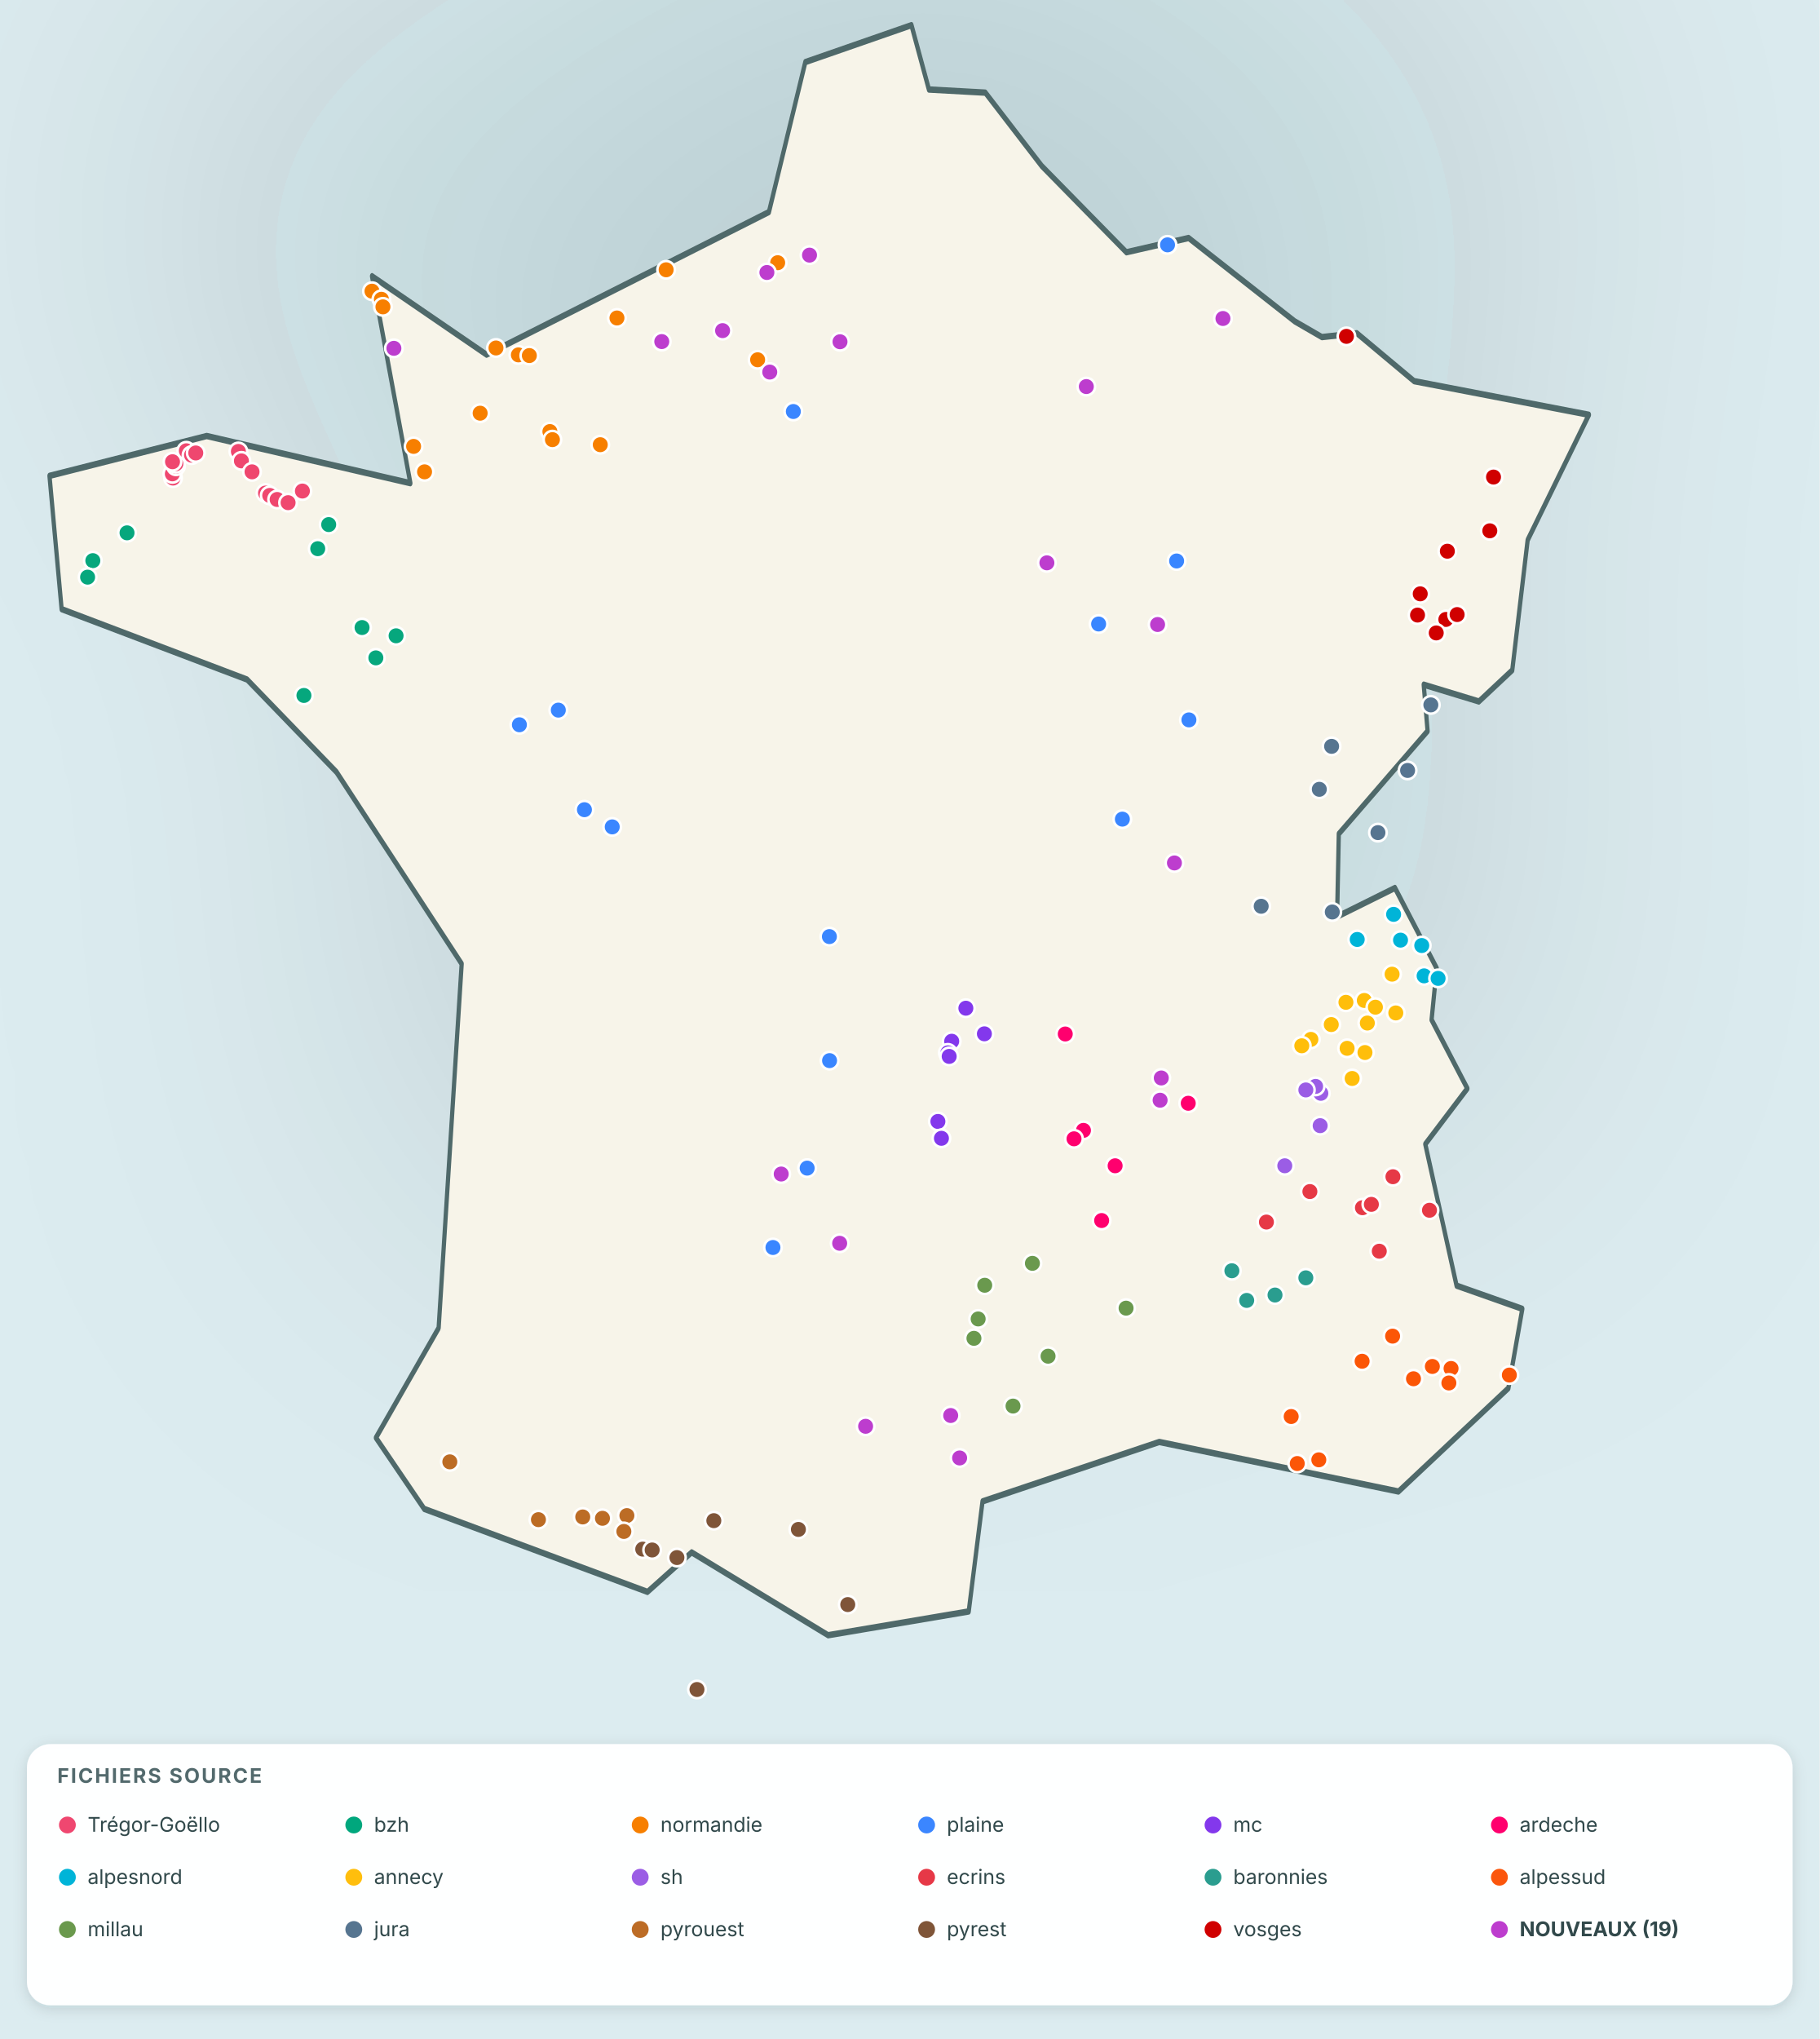
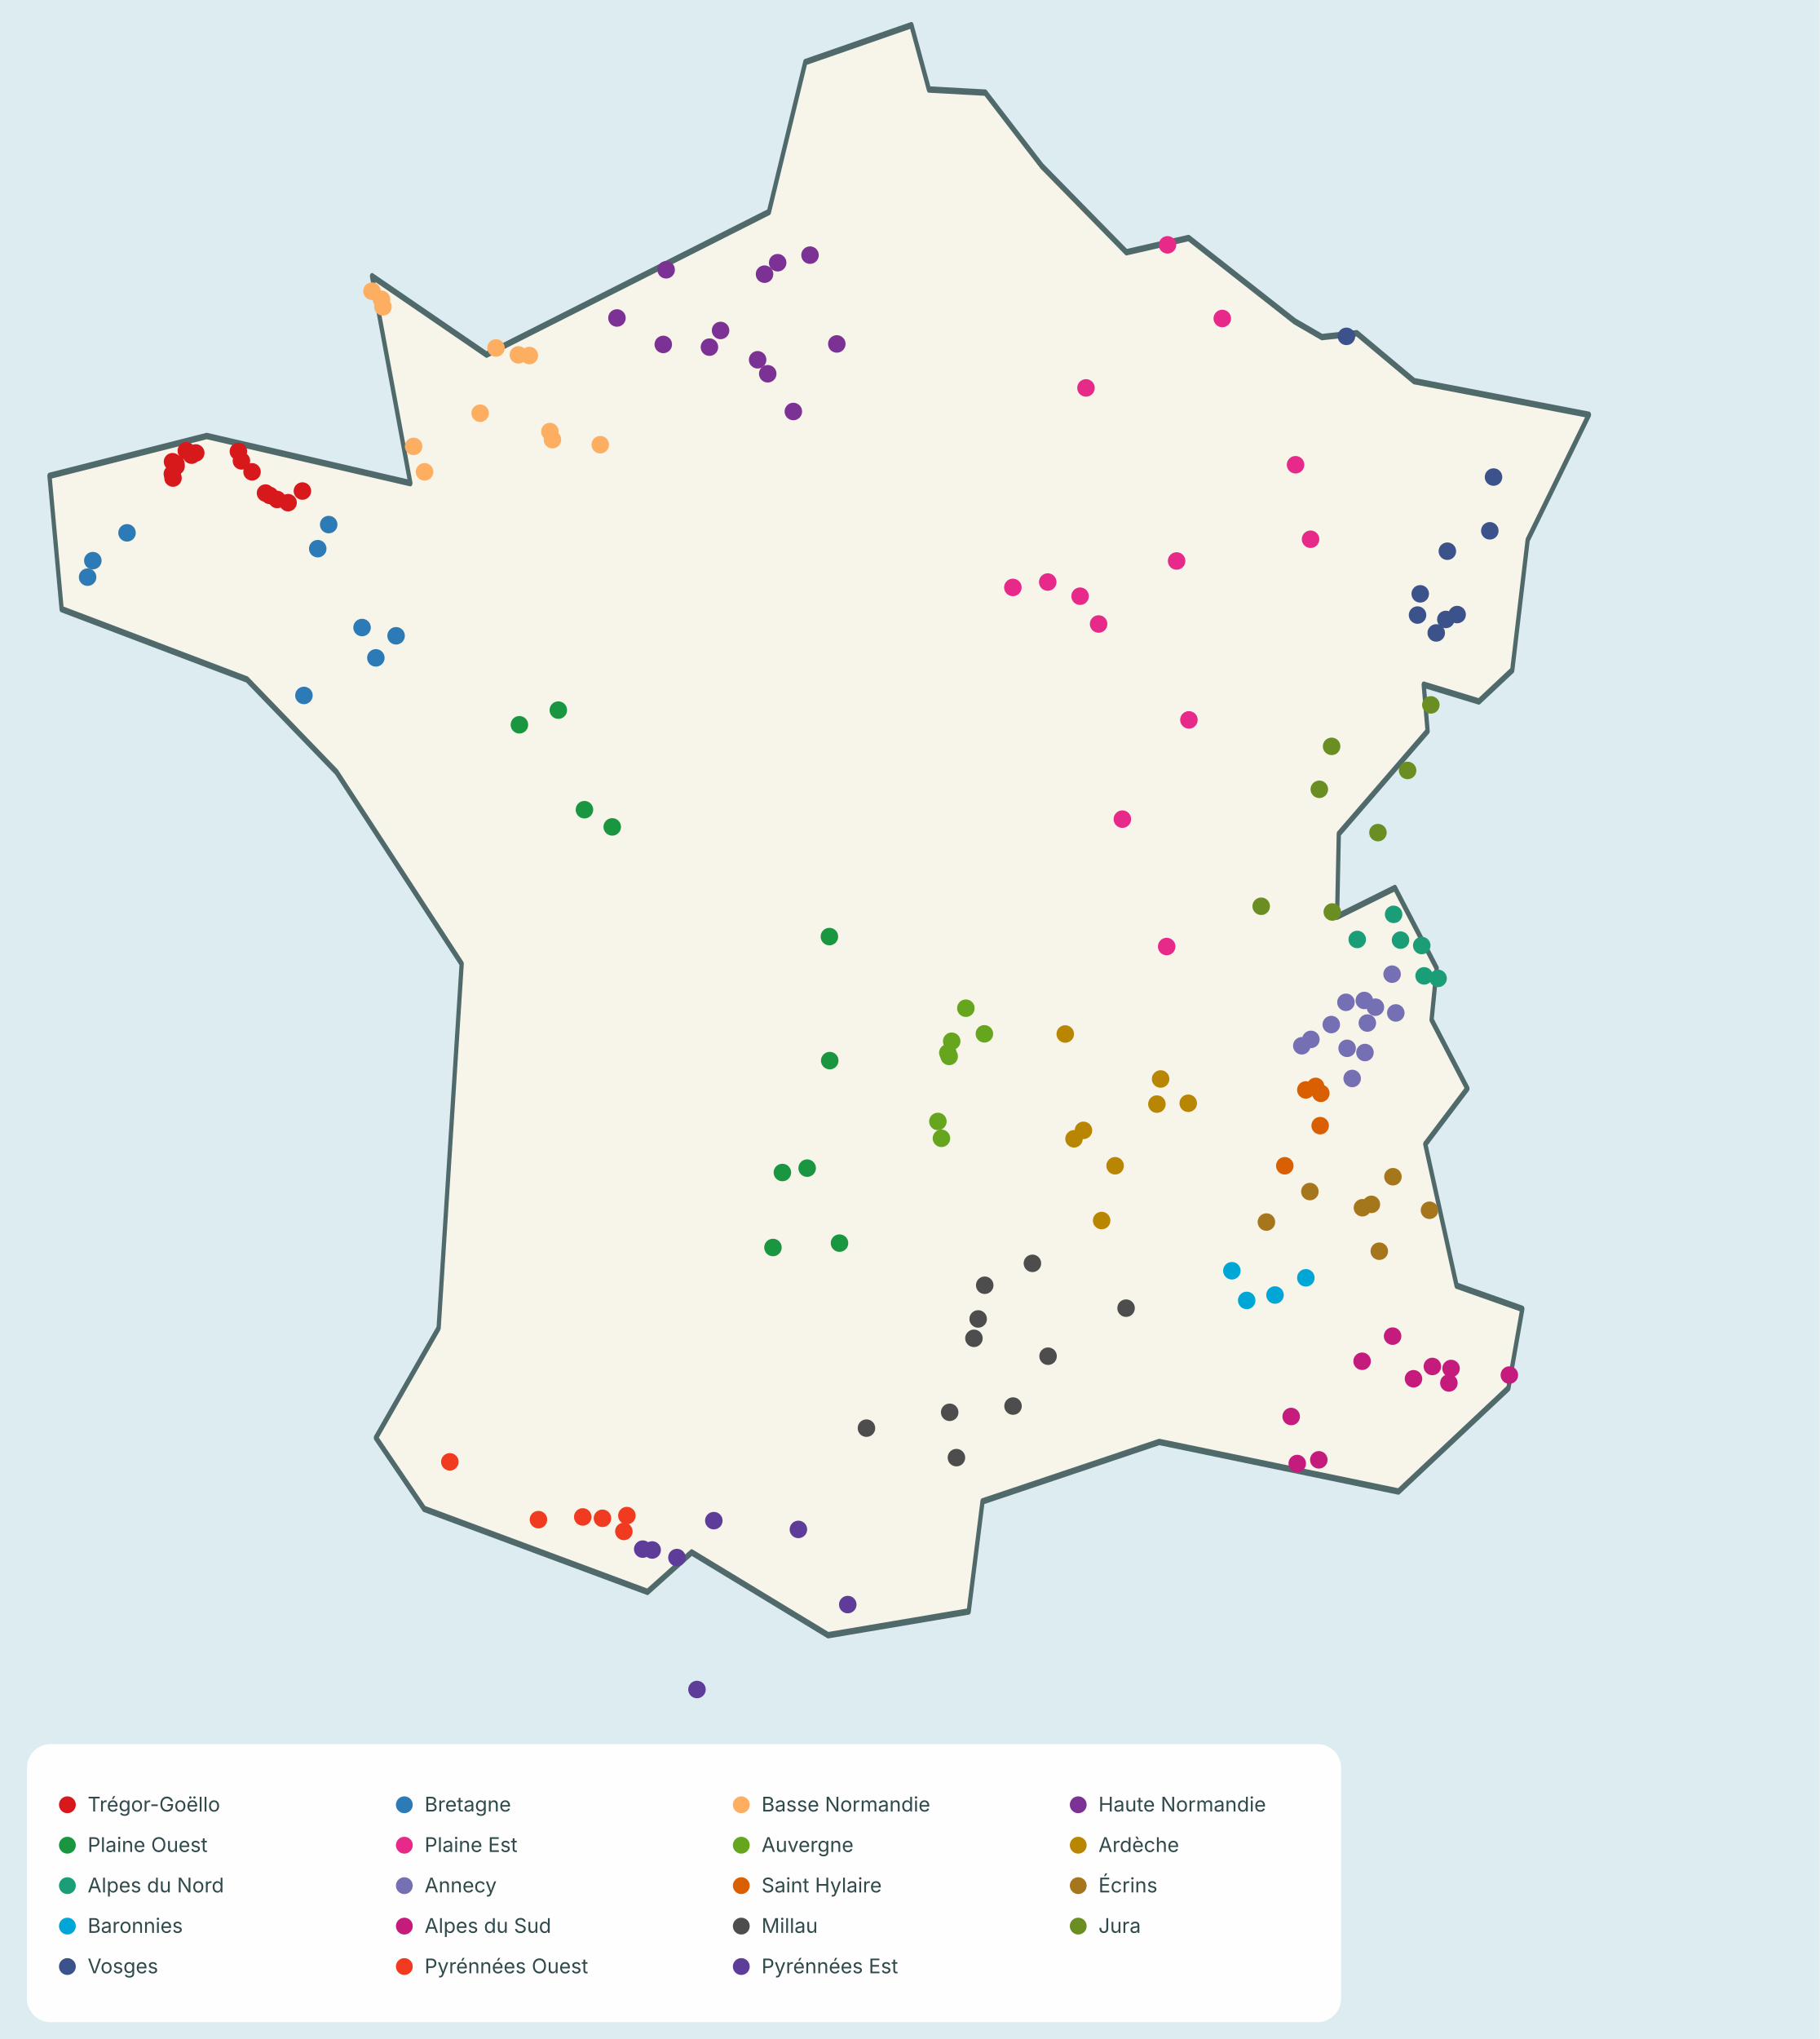
<svg xmlns="http://www.w3.org/2000/svg" width="1080" height="1210" viewBox="270 130 1080 1210" role="img" aria-labelledby="title description">
  <defs>
-     <filter id="shadow" x="-20%" y="-20%" width="140%" height="140%">
-       <feDropShadow dx="0" dy="2" stdDeviation="4" flood-color="#17252a" flood-opacity=".14" />
+     <filter id="Saint Hylaireadow" x="-20%" y="-20%" width="140%" height="140%">
+       <feDropshadow dx="0" dy="2" stdDeviation="4" flood-color="#17252a" flood-opacity=".14" />
    </filter>
    <style>
      text { font-family: Inter, "Segoe UI", Arial, sans-serif; }
      .place { font-size: 14px; fill: #60787a; letter-spacing: .4px; }
      .country { font-size: 25px; fill: #476365; font-weight: 700; letter-spacing: 5px; }
-       .point { stroke: #fff; stroke-width: 1.5; cursor: help; }
-       .point:hover { stroke: #17252a; stroke-width: 3; r: 8; }
+       .point { stroke: none; cursor: help; }
+       .point:hover { r: 8; }
    </style>
  </defs>
  <rect x="270" y="130" width="1080" height="1210" fill="#dcecf0" />
-   <g transform="matrix(72 0 0 -108.5 630 5694.6)" fill="#f7f4e9" stroke="#50696b" stroke-width=".035" stroke-linejoin="round" stroke-linecap="round" filter="url(#shadow)">
+   <g transform="matrix(72 0 0 -108.5 630 5694.6)" fill="#f7f4e9" stroke="#50696b" stroke-width=".035" stroke-linejoin="round" stroke-linecap="round" filter="url(#Saint Hylaireadow)">
    <path d="M3.588 50.379L4.286 49.907L4.799 49.985L5.674 49.529L5.898 49.443L6.186 49.464L6.658 49.202L8.099 49.018L7.594 48.333L7.467 47.621L7.192 47.45L6.737 47.542L6.769 47.288L6.037 46.726L6.023 46.273L6.5 46.43L6.844 45.991L6.802 45.709L7.097 45.333L6.75 45.029L7.008 44.255L7.55 44.128L7.435 43.694L6.529 43.129L4.557 43.4L3.1 43.075L2.986 42.473L1.827 42.343L0.702 42.796L0.338 42.58L-1.503 43.034L-1.901 43.423L-1.384 44.023L-1.194 46.015L-2.226 47.064L-2.963 47.57L-4.492 47.955L-4.592 48.684L-3.296 48.902L-1.617 48.644L-1.933 49.776L-0.989 49.347L1.339 50.127L1.639 50.947L2.514 51.149L2.658 50.797L3.123 50.78Z" />
  </g>
  <g id="points">
-     <g fill="#ef476f">
+     <g fill="#d7191c">
      <circle class="point" cx="372.7" cy="413.7" r="5.2" />
      <circle class="point" cx="372.3" cy="411.2" r="5.2" />
      <circle class="point" cx="374.5" cy="406.7" r="5.2" />
      <circle class="point" cx="374.4" cy="405.2" r="5.2" />
      <circle class="point" cx="372.4" cy="404.0" r="5.2" />
      <circle class="point" cx="380.6" cy="397.5" r="5.2" />
      <circle class="point" cx="383.7" cy="400.1" r="5.2" />
      <circle class="point" cx="386.2" cy="398.8" r="5.2" />
      <circle class="point" cx="411.5" cy="397.9" r="5.2" />
      <circle class="point" cx="413.3" cy="403.5" r="5.2" />
      <circle class="point" cx="419.6" cy="410.0" r="5.2" />
      <circle class="point" cx="427.6" cy="422.6" r="5.2" />
      <circle class="point" cx="430.1" cy="424.0" r="5.2" />
      <circle class="point" cx="434.5" cy="426.4" r="5.2" />
      <circle class="point" cx="441.0" cy="428.3" r="5.2" />
      <circle class="point" cx="449.5" cy="421.4" r="5.2" />
    </g>
-     <g fill="#06a77d">
+     <g fill="#2c7bb6">
      <circle class="point" cx="458.6" cy="455.6" r="5.2" />
      <circle class="point" cx="465.1" cy="441.3" r="5.2" />
      <circle class="point" cx="484.9" cy="502.4" r="5.2" />
      <circle class="point" cx="505.1" cy="507.3" r="5.2" />
      <circle class="point" cx="493.1" cy="520.4" r="5.2" />
      <circle class="point" cx="450.4" cy="542.7" r="5.2" />
      <circle class="point" cx="345.4" cy="446.2" r="5.2" />
      <circle class="point" cx="325.1" cy="462.7" r="5.2" />
      <circle class="point" cx="322.0" cy="472.5" r="5.2" />
    </g>
-     <g fill="#f77f00">
+     <g fill="#fdae61">
      <circle class="point" cx="596.4" cy="386.1" r="5.2" />
+       <circle class="point" cx="597.9" cy="390.9" r="5.2" />
      <circle class="point" cx="626.3" cy="393.9" r="5.2" />
-       <circle class="point" cx="597.9" cy="390.9" r="5.2" />
      <circle class="point" cx="522.0" cy="410.0" r="5.2" />
      <circle class="point" cx="515.5" cy="394.9" r="5.2" />
      <circle class="point" cx="555.0" cy="375.2" r="5.2" />
      <circle class="point" cx="490.8" cy="302.8" r="5.2" />
      <circle class="point" cx="496.4" cy="307.6" r="5.2" />
      <circle class="point" cx="497.3" cy="312.1" r="5.2" />
      <circle class="point" cx="564.4" cy="336.5" r="5.2" />
      <circle class="point" cx="577.7" cy="340.6" r="5.2" />
      <circle class="point" cx="584.2" cy="341.0" r="5.2" />
+     </g>
+     <g fill="#7b3294">
      <circle class="point" cx="636.2" cy="318.7" r="5.2" />
+       <circle class="point" cx="663.7" cy="334.4" r="5.2" />
      <circle class="point" cx="665.4" cy="290.1" r="5.2" />
+       <circle class="point" cx="691.1" cy="336.0" r="5.2" />
+       <circle class="point" cx="697.7" cy="326.1" r="5.2" />
+       <circle class="point" cx="719.7" cy="343.5" r="5.2" />
+       <circle class="point" cx="725.7" cy="351.8" r="5.2" />
+       <circle class="point" cx="740.9" cy="374.2" r="5.2" />
+       <circle class="point" cx="766.7" cy="334.1" r="5.2" />
+       <circle class="point" cx="723.8" cy="292.7" r="5.2" />
      <circle class="point" cx="731.6" cy="285.9" r="5.2" />
-       <circle class="point" cx="719.7" cy="343.5" r="5.2" />
-     </g>
-     <g fill="#3a86ff">
+       <circle class="point" cx="750.8" cy="281.4" r="5.2" />
+     </g>
+     <g fill="#1a9641">
+       <circle class="point" cx="578.3" cy="560.1" r="5.2" />
+       <circle class="point" cx="601.4" cy="551.4" r="5.2" />
      <circle class="point" cx="633.4" cy="620.7" r="5.2" />
      <circle class="point" cx="616.9" cy="610.5" r="5.2" />
-       <circle class="point" cx="578.3" cy="560.1" r="5.2" />
-       <circle class="point" cx="601.4" cy="551.4" r="5.2" />
-       <circle class="point" cx="740.9" cy="374.2" r="5.2" />
      <circle class="point" cx="762.3" cy="685.8" r="5.2" />
-       <circle class="point" cx="762.4" cy="759.4" r="5.2" />
+       <circle class="point" cx="762.5" cy="759.4" r="5.2" />
      <circle class="point" cx="749.1" cy="823.2" r="5.2" />
+       <circle class="point" cx="734.4" cy="825.8" r="5.2" />
      <circle class="point" cx="728.8" cy="870.3" r="5.2" />
+       <circle class="point" cx="768.3" cy="867.7" r="5.2" />
+     </g>
+     <g fill="#e7298a">
      <circle class="point" cx="963.0" cy="275.3" r="5.2" />
+       <circle class="point" cx="995.5" cy="319.0" r="5.2" />
+       <circle class="point" cx="914.6" cy="360.2" r="5.2" />
+       <circle class="point" cx="1039.0" cy="405.8" r="5.2" />
+       <circle class="point" cx="1047.9" cy="450.0" r="5.2" />
+       <circle class="point" cx="871.2" cy="478.6" r="5.2" />
+       <circle class="point" cx="891.9" cy="475.4" r="5.2" />
+       <circle class="point" cx="911.1" cy="483.8" r="5.2" />
+       <circle class="point" cx="968.4" cy="462.9" r="5.2" />
      <circle class="point" cx="922.1" cy="500.3" r="5.2" />
-       <circle class="point" cx="968.4" cy="462.9" r="5.2" />
      <circle class="point" cx="975.7" cy="557.2" r="5.2" />
      <circle class="point" cx="936.2" cy="616.1" r="5.2" />
-     </g>
-     <g fill="#8338ec">
+       <circle class="point" cx="962.5" cy="691.7" r="5.2" />
+     </g>
+     <g fill="#66a61e">
      <circle class="point" cx="843.3" cy="728.3" r="5.2" />
      <circle class="point" cx="854.3" cy="743.5" r="5.2" />
      <circle class="point" cx="834.9" cy="747.9" r="5.2" />
      <circle class="point" cx="832.6" cy="754.8" r="5.2" />
      <circle class="point" cx="833.4" cy="756.9" r="5.2" />
      <circle class="point" cx="826.7" cy="795.5" r="5.2" />
      <circle class="point" cx="828.8" cy="805.5" r="5.2" />
    </g>
-     <g fill="#ff006e">
+     <g fill="#b88600">
+       <circle class="point" cx="958.9" cy="770.3" r="5.2" />
+       <circle class="point" cx="956.7" cy="785.2" r="5.2" />
+       <circle class="point" cx="975.3" cy="784.7" r="5.2" />
      <circle class="point" cx="913.1" cy="800.8" r="5.2" />
      <circle class="point" cx="907.5" cy="805.8" r="5.2" />
      <circle class="point" cx="931.9" cy="821.8" r="5.2" />
      <circle class="point" cx="902.3" cy="743.6" r="5.2" />
      <circle class="point" cx="923.9" cy="854.3" r="5.2" />
-       <circle class="point" cx="975.3" cy="784.7" r="5.2" />
-     </g>
-     <g fill="#00b4d8">
+     </g>
+     <g fill="#1b9e77">
      <circle class="point" cx="1097.2" cy="672.6" r="5.2" />
      <circle class="point" cx="1101.3" cy="687.9" r="5.2" />
      <circle class="point" cx="1113.9" cy="691.1" r="5.2" />
      <circle class="point" cx="1075.6" cy="687.5" r="5.2" />
      <circle class="point" cx="1115.3" cy="709.1" r="5.2" />
      <circle class="point" cx="1123.6" cy="710.6" r="5.2" />
    </g>
-     <g fill="#ffbe0b">
+     <g fill="#7570b3">
      <circle class="point" cx="1079.8" cy="723.7" r="5.2" />
      <circle class="point" cx="1068.9" cy="724.8" r="5.2" />
      <circle class="point" cx="1081.6" cy="737.1" r="5.2" />
      <circle class="point" cx="1096.3" cy="708.1" r="5.2" />
      <circle class="point" cx="1098.5" cy="731.1" r="5.2" />
      <circle class="point" cx="1086.4" cy="727.7" r="5.2" />
      <circle class="point" cx="1080.2" cy="754.6" r="5.2" />
      <circle class="point" cx="1072.6" cy="770.0" r="5.2" />
      <circle class="point" cx="1069.6" cy="752.1" r="5.2" />
      <circle class="point" cx="1060.2" cy="738.0" r="5.2" />
      <circle class="point" cx="1048.1" cy="746.8" r="5.2" />
      <circle class="point" cx="1042.7" cy="750.6" r="5.2" />
    </g>
-     <g fill="#9b5de5">
+     <g fill="#d95f02">
+       <circle class="point" cx="1045.1" cy="776.8" r="5.2" />
+       <circle class="point" cx="1050.9" cy="774.7" r="5.2" />
      <circle class="point" cx="1054.0" cy="778.8" r="5.2" />
-       <circle class="point" cx="1050.9" cy="774.7" r="5.2" />
-       <circle class="point" cx="1045.1" cy="776.8" r="5.2" />
      <circle class="point" cx="1053.6" cy="798.0" r="5.2" />
      <circle class="point" cx="1032.6" cy="821.8" r="5.2" />
    </g>
-     <g fill="#e63946">
+     <g fill="#a6761d">
+       <circle class="point" cx="1021.7" cy="855.2" r="5.2" />
+       <circle class="point" cx="1047.5" cy="837.1" r="5.2" />
+       <circle class="point" cx="1078.7" cy="846.7" r="5.2" />
+       <circle class="point" cx="1084.0" cy="844.7" r="5.2" />
      <circle class="point" cx="1096.8" cy="828.3" r="5.2" />
      <circle class="point" cx="1118.5" cy="848.2" r="5.2" />
-       <circle class="point" cx="1078.7" cy="846.7" r="5.2" />
-       <circle class="point" cx="1084.0" cy="844.7" r="5.2" />
      <circle class="point" cx="1088.7" cy="872.5" r="5.2" />
-       <circle class="point" cx="1021.7" cy="855.2" r="5.2" />
-       <circle class="point" cx="1047.5" cy="837.1" r="5.2" />
-     </g>
-     <g fill="#2a9d8f">
+     </g>
+     <g fill="#00a6d6">
      <circle class="point" cx="1001.2" cy="884.1" r="5.2" />
      <circle class="point" cx="1010.0" cy="901.7" r="5.2" />
      <circle class="point" cx="1026.8" cy="898.5" r="5.2" />
      <circle class="point" cx="1045.1" cy="888.3" r="5.2" />
    </g>
-     <g fill="#fb5607">
+     <g fill="#c51b7d">
      <circle class="point" cx="1096.6" cy="922.9" r="5.2" />
      <circle class="point" cx="1078.5" cy="937.8" r="5.2" />
      <circle class="point" cx="1109.0" cy="948.2" r="5.2" />
      <circle class="point" cx="1120.2" cy="940.9" r="5.2" />
      <circle class="point" cx="1131.3" cy="942.1" r="5.2" />
      <circle class="point" cx="1130.0" cy="950.7" r="5.2" />
      <circle class="point" cx="1165.9" cy="946.0" r="5.2" />
      <circle class="point" cx="1036.4" cy="970.6" r="5.2" />
      <circle class="point" cx="1052.8" cy="996.3" r="5.2" />
      <circle class="point" cx="1040.0" cy="998.5" r="5.2" />
    </g>
-     <g fill="#6a994e">
+     <g fill="#4d4d4d">
      <circle class="point" cx="854.5" cy="892.7" r="5.2" />
+       <circle class="point" cx="850.6" cy="912.7" r="5.2" />
+       <circle class="point" cx="848.1" cy="924.2" r="5.2" />
      <circle class="point" cx="882.8" cy="879.7" r="5.2" />
      <circle class="point" cx="938.4" cy="906.3" r="5.2" />
-       <circle class="point" cx="850.6" cy="912.7" r="5.2" />
-       <circle class="point" cx="848.1" cy="924.2" r="5.2" />
      <circle class="point" cx="892.1" cy="934.8" r="5.2" />
+       <circle class="point" cx="833.7" cy="968.1" r="5.2" />
      <circle class="point" cx="871.3" cy="964.4" r="5.2" />
-     </g>
-     <g fill="#577590">
+       <circle class="point" cx="784.3" cy="977.5" r="5.2" />
+       <circle class="point" cx="837.7" cy="995.0" r="5.2" />
+     </g>
+     <g fill="#6b8e23">
      <circle class="point" cx="1119.3" cy="548.3" r="5.2" />
      <circle class="point" cx="1060.4" cy="572.9" r="5.2" />
      <circle class="point" cx="1105.5" cy="587.2" r="5.2" />
      <circle class="point" cx="1053.1" cy="598.4" r="5.2" />
      <circle class="point" cx="1087.9" cy="624.1" r="5.2" />
      <circle class="point" cx="1060.8" cy="671.2" r="5.2" />
      <circle class="point" cx="1018.6" cy="667.8" r="5.2" />
    </g>
-     <g fill="#bc6c25">
-       <circle class="point" cx="537.0" cy="997.5" r="5.2" />
-       <circle class="point" cx="589.6" cy="1031.8" r="5.2" />
-       <circle class="point" cx="615.9" cy="1030.2" r="5.2" />
-       <circle class="point" cx="627.6" cy="1031.0" r="5.2" />
-       <circle class="point" cx="642.1" cy="1029.4" r="5.2" />
-       <circle class="point" cx="640.3" cy="1038.8" r="5.2" />
-     </g>
-     <g fill="#7f5539">
-       <circle class="point" cx="651.5" cy="1049.3" r="5.2" />
-       <circle class="point" cx="657.1" cy="1049.8" r="5.2" />
-       <circle class="point" cx="671.8" cy="1054.3" r="5.2" />
-       <circle class="point" cx="693.7" cy="1032.4" r="5.2" />
-       <circle class="point" cx="743.9" cy="1037.6" r="5.2" />
-       <circle class="point" cx="773.2" cy="1082.2" r="5.2" />
-       <circle class="point" cx="683.7" cy="1132.6" r="5.2" />
-     </g>
-     <g fill="#d00000">
+     <g fill="#3b528b">
      <circle class="point" cx="1069.2" cy="329.6" r="5.2" />
      <circle class="point" cx="1156.5" cy="413.1" r="5.2" />
      <circle class="point" cx="1154.3" cy="445.0" r="5.2" />
      <circle class="point" cx="1129.1" cy="457.1" r="5.2" />
      <circle class="point" cx="1113.0" cy="482.4" r="5.2" />
      <circle class="point" cx="1111.4" cy="495.0" r="5.2" />
      <circle class="point" cx="1128.2" cy="497.6" r="5.2" />
      <circle class="point" cx="1134.9" cy="494.7" r="5.2" />
      <circle class="point" cx="1122.5" cy="505.6" r="5.2" />
    </g>
-     <g fill="#bd3dce">
-       <circle class="point" cx="958.6" cy="782.9" r="5.2" />
-       <circle class="point" cx="959.3" cy="769.7" r="5.2" />
-       <circle class="point" cx="662.8" cy="332.7" r="5.2" />
-       <circle class="point" cx="725.2" cy="291.7" r="5.2" />
-       <circle class="point" cx="750.5" cy="281.4" r="5.2" />
-       <circle class="point" cx="503.8" cy="336.7" r="5.2" />
-       <circle class="point" cx="698.9" cy="326.2" r="5.2" />
-       <circle class="point" cx="726.9" cy="350.8" r="5.2" />
-       <circle class="point" cx="768.6" cy="332.8" r="5.2" />
-       <circle class="point" cx="733.7" cy="826.7" r="5.2" />
-       <circle class="point" cx="768.4" cy="867.8" r="5.2" />
-       <circle class="point" cx="783.8" cy="976.4" r="5.2" />
-       <circle class="point" cx="839.6" cy="995.2" r="5.2" />
-       <circle class="point" cx="834.3" cy="970.0" r="5.2" />
-       <circle class="point" cx="995.9" cy="319.0" r="5.2" />
-       <circle class="point" cx="914.8" cy="359.4" r="5.2" />
-       <circle class="point" cx="967.1" cy="642.1" r="5.2" />
-       <circle class="point" cx="891.4" cy="464.0" r="5.2" />
-       <circle class="point" cx="957.1" cy="500.6" r="5.2" />
+     <g fill="#f03b20">
+       <circle class="point" cx="537.0" cy="997.5" r="5.2" />
+       <circle class="point" cx="589.6" cy="1031.8" r="5.2" />
+       <circle class="point" cx="615.9" cy="1030.2" r="5.2" />
+       <circle class="point" cx="627.6" cy="1031.0" r="5.2" />
+       <circle class="point" cx="642.1" cy="1029.4" r="5.2" />
+       <circle class="point" cx="640.3" cy="1038.8" r="5.2" />
+     </g>
+     <g fill="#5e3c99">
+       <circle class="point" cx="651.5" cy="1049.3" r="5.2" />
+       <circle class="point" cx="657.1" cy="1049.8" r="5.2" />
+       <circle class="point" cx="671.8" cy="1054.3" r="5.2" />
+       <circle class="point" cx="693.7" cy="1032.4" r="5.2" />
+       <circle class="point" cx="743.9" cy="1037.6" r="5.2" />
+       <circle class="point" cx="773.2" cy="1082.2" r="5.2" />
+       <circle class="point" cx="683.7" cy="1132.6" r="5.2" />
    </g>
  </g>
-   <g transform="translate(286 1165)" filter="url(#shadow)">
-     <rect width="1048" height="155" rx="14" fill="#fff" opacity=".97" />
-     <text x="18" y="23" font-size="12" font-weight="700" letter-spacing="1" fill="#526a6d">FICHIERS SOURCE</text>
+   <g transform="translate(286 1165)" filter="url(#Saint Hylaireadow)">
+     <rect width="780" height="165" rx="14" fill="#fff" opacity=".97" />
    <g font-size="12" fill="#30494b">
-       <circle cx="24" cy="48" r="5" fill="#ef476f" />
-       <text x="36" y="52">Trégor-Goëllo</text>
-       <circle cx="194" cy="48" r="5" fill="#06a77d" />
-       <text x="206" y="52">bzh</text>
-       <circle cx="364" cy="48" r="5" fill="#f77f00" />
-       <text x="376" y="52">normandie</text>
-       <circle cx="534" cy="48" r="5" fill="#3a86ff" />
-       <text x="546" y="52">plaine</text>
-       <circle cx="704" cy="48" r="5" fill="#8338ec" />
-       <text x="716" y="52">mc</text>
-       <circle cx="874" cy="48" r="5" fill="#ff006e" />
-       <text x="886" y="52">ardeche</text>
-       <circle cx="24" cy="79" r="5" fill="#00b4d8" />
-       <text x="36" y="83">alpesnord</text>
-       <circle cx="194" cy="79" r="5" fill="#ffbe0b" />
-       <text x="206" y="83">annecy</text>
-       <circle cx="364" cy="79" r="5" fill="#9b5de5" />
-       <text x="376" y="83">sh</text>
-       <circle cx="534" cy="79" r="5" fill="#e63946" />
-       <text x="546" y="83">ecrins</text>
-       <circle cx="704" cy="79" r="5" fill="#2a9d8f" />
-       <text x="716" y="83">baronnies</text>
-       <circle cx="874" cy="79" r="5" fill="#fb5607" />
-       <text x="886" y="83">alpessud</text>
-       <circle cx="24" cy="110" r="5" fill="#6a994e" />
-       <text x="36" y="114">millau</text>
-       <circle cx="194" cy="110" r="5" fill="#577590" />
-       <text x="206" y="114">jura</text>
-       <circle cx="364" cy="110" r="5" fill="#bc6c25" />
-       <text x="376" y="114">pyrouest</text>
-       <circle cx="534" cy="110" r="5" fill="#7f5539" />
-       <text x="546" y="114">pyrest</text>
-       <circle cx="704" cy="110" r="5" fill="#d00000" />
-       <text x="716" y="114">vosges</text>
-       <circle cx="874" cy="110" r="5" fill="#bd3dce" />
-       <text x="886" y="114" font-weight="700">NOUVEAUX (19)</text>
+       <circle cx="24" cy="36" r="5" fill="#d7191c" />
+       <text x="36" y="40">Trégor-Goëllo</text>
+       <circle cx="224" cy="36" r="5" fill="#2c7bb6" />
+       <text x="236" y="40">Bretagne</text>
+       <circle cx="424" cy="36" r="5" fill="#fdae61" />
+       <text x="436" y="40">Basse Normandie</text>
+       <circle cx="624" cy="36" r="5" fill="#7b3294" />
+       <text x="636" y="40">Haute Normandie</text>
+       <circle cx="24" cy="60" r="5" fill="#1a9641" />
+       <text x="36" y="64">Plaine Ouest</text>
+       <circle cx="224" cy="60" r="5" fill="#e7298a" />
+       <text x="236" y="64">Plaine Est</text>
+       <circle cx="424" cy="60" r="5" fill="#66a61e" />
+       <text x="436" y="64">Auvergne</text>
+       <circle cx="624" cy="60" r="5" fill="#b88600" />
+       <text x="636" y="64">Ardèche</text>
+       <circle cx="24" cy="84" r="5" fill="#1b9e77" />
+       <text x="36" y="88">Alpes du Nord</text>
+       <circle cx="224" cy="84" r="5" fill="#7570b3" />
+       <text x="236" y="88">Annecy</text>
+       <circle cx="424" cy="84" r="5" fill="#d95f02" />
+       <text x="436" y="88">Saint Hylaire</text>
+       <circle cx="624" cy="84" r="5" fill="#a6761d" />
+       <text x="636" y="88">Écrins</text>
+       <circle cx="24" cy="108" r="5" fill="#00a6d6" />
+       <text x="36" y="112">Baronnies</text>
+       <circle cx="224" cy="108" r="5" fill="#c51b7d" />
+       <text x="236" y="112">Alpes du Sud</text>
+       <circle cx="424" cy="108" r="5" fill="#4d4d4d" />
+       <text x="436" y="112">Millau</text>
+       <circle cx="624" cy="108" r="5" fill="#6b8e23" />
+       <text x="636" y="112">Jura</text>
+       <circle cx="24" cy="132" r="5" fill="#3b528b" />
+       <text x="36" y="136">Vosges</text>
+       <circle cx="224" cy="132" r="5" fill="#f03b20" />
+       <text x="236" y="136">Pyrénnées Ouest</text>
+       <circle cx="424" cy="132" r="5" fill="#5e3c99" />
+       <text x="436" y="136">Pyrénnées Est</text>
    </g>
  </g>
</svg>
